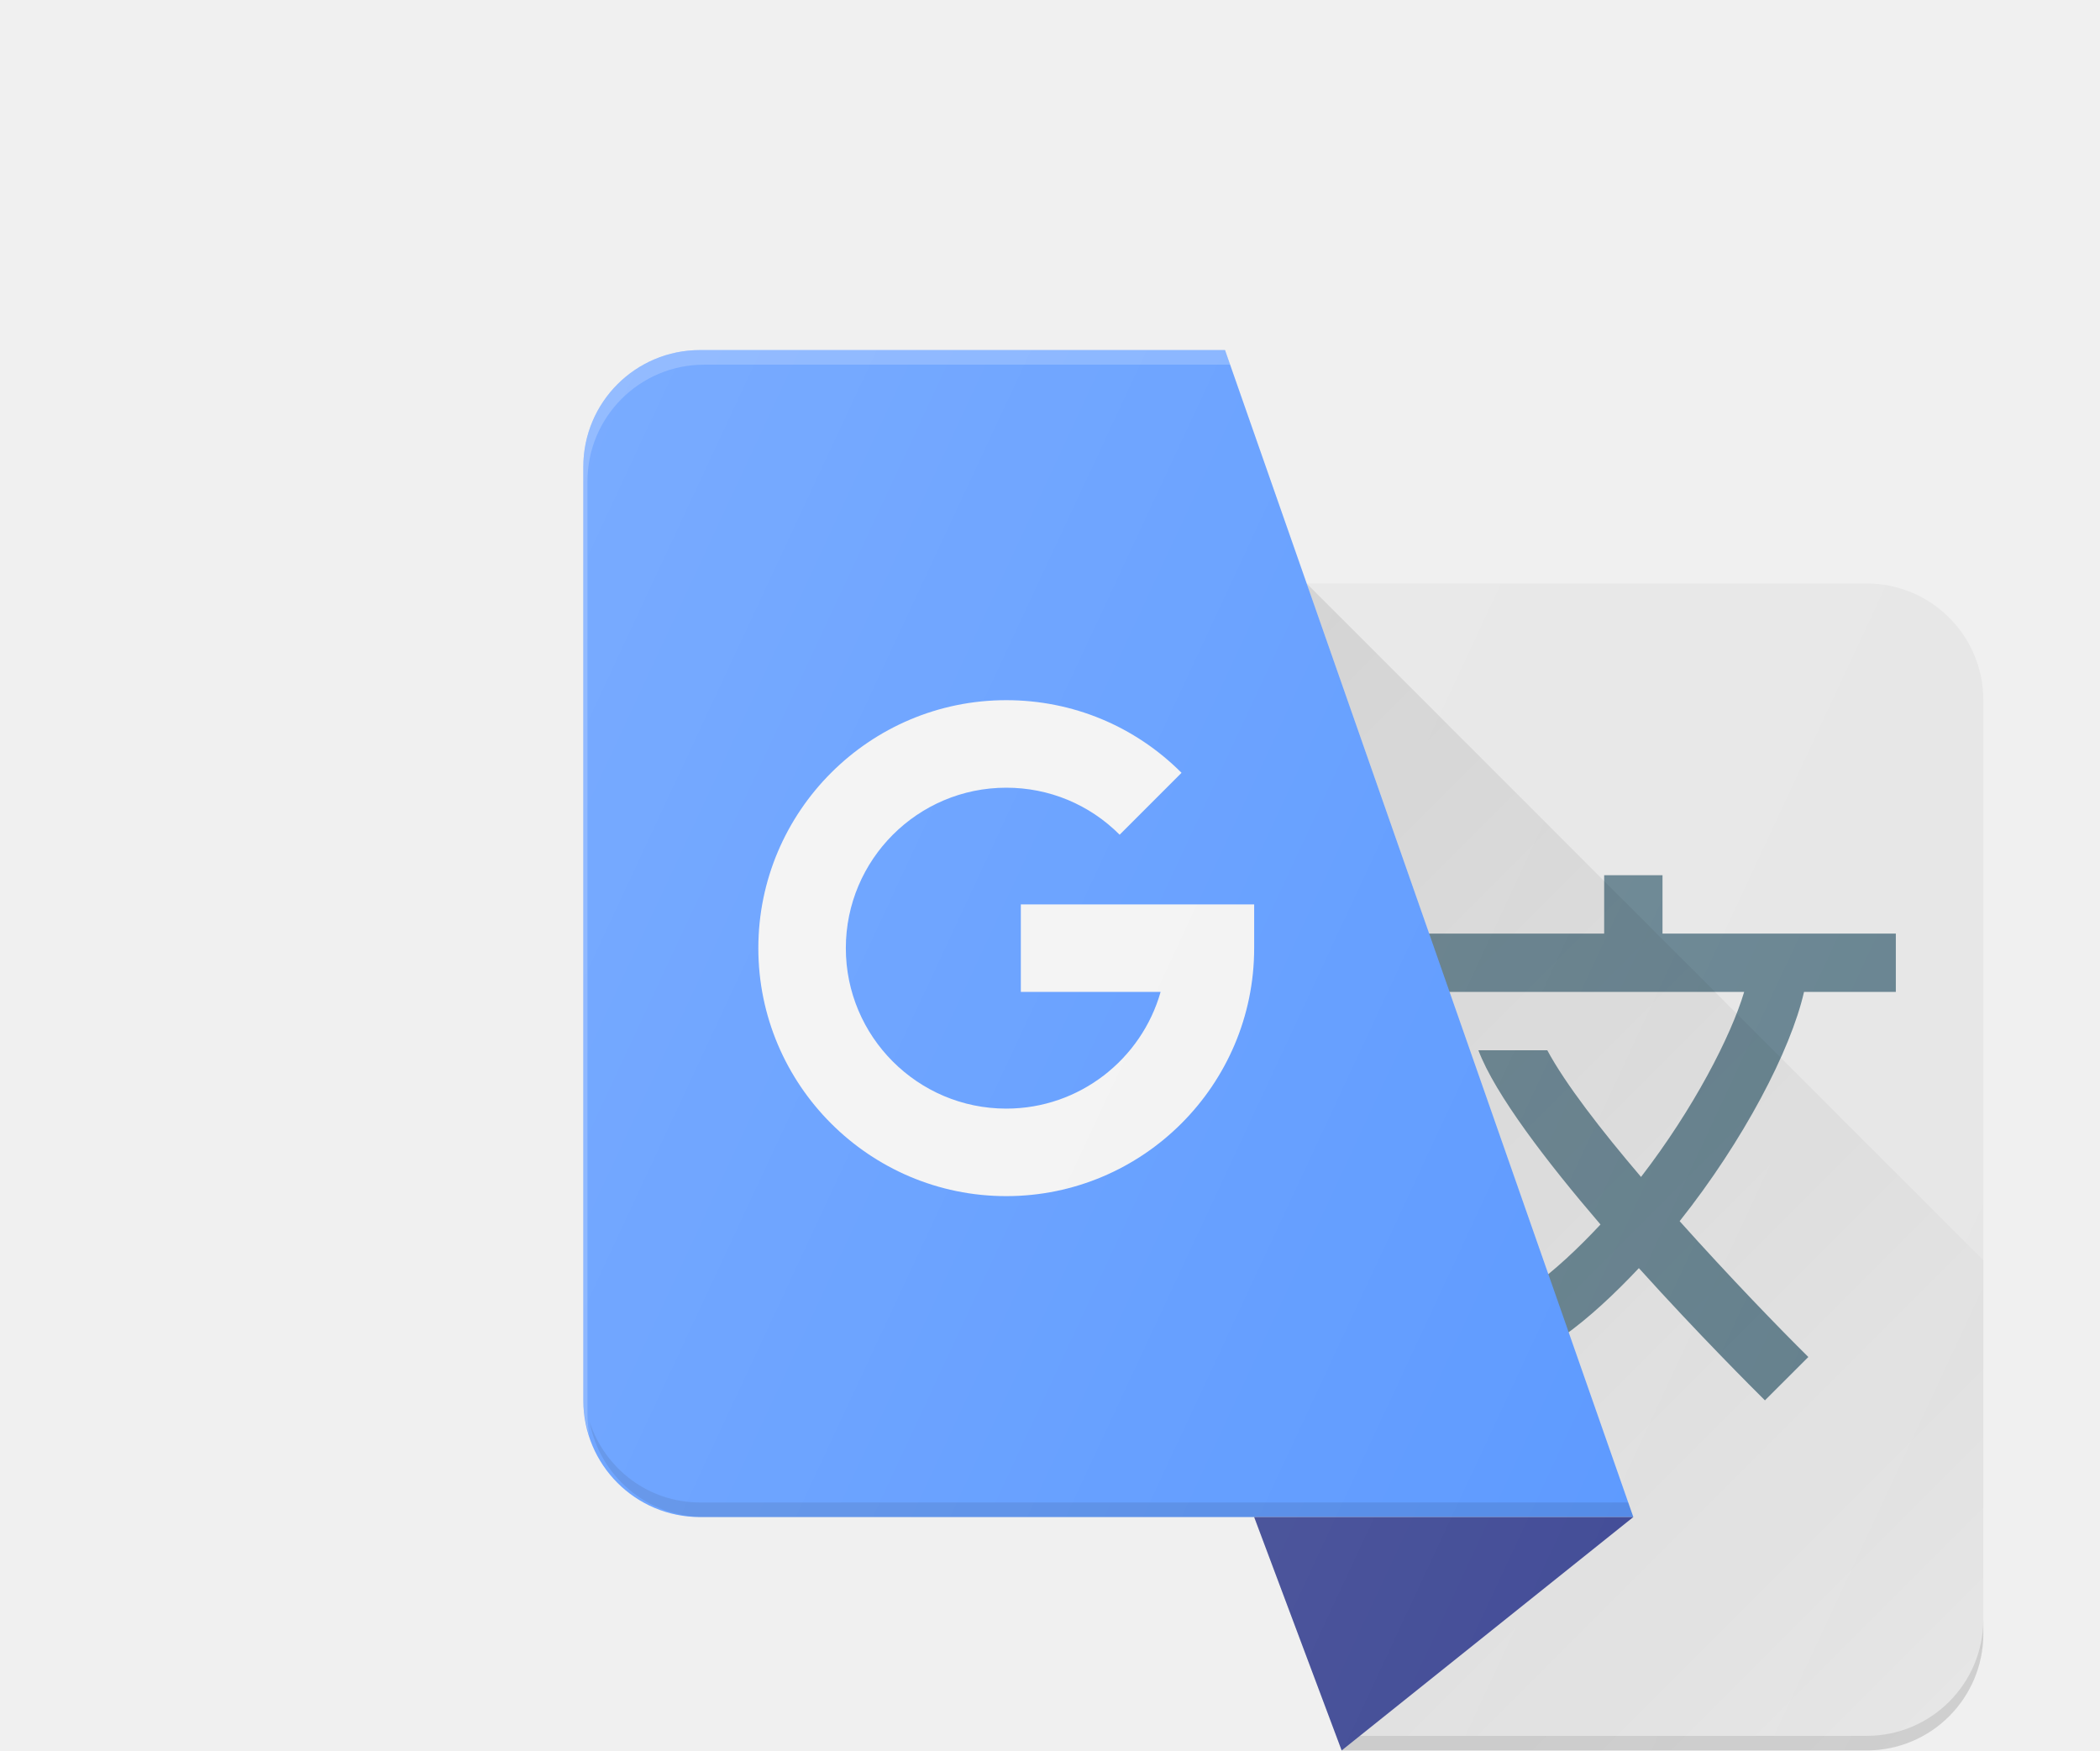
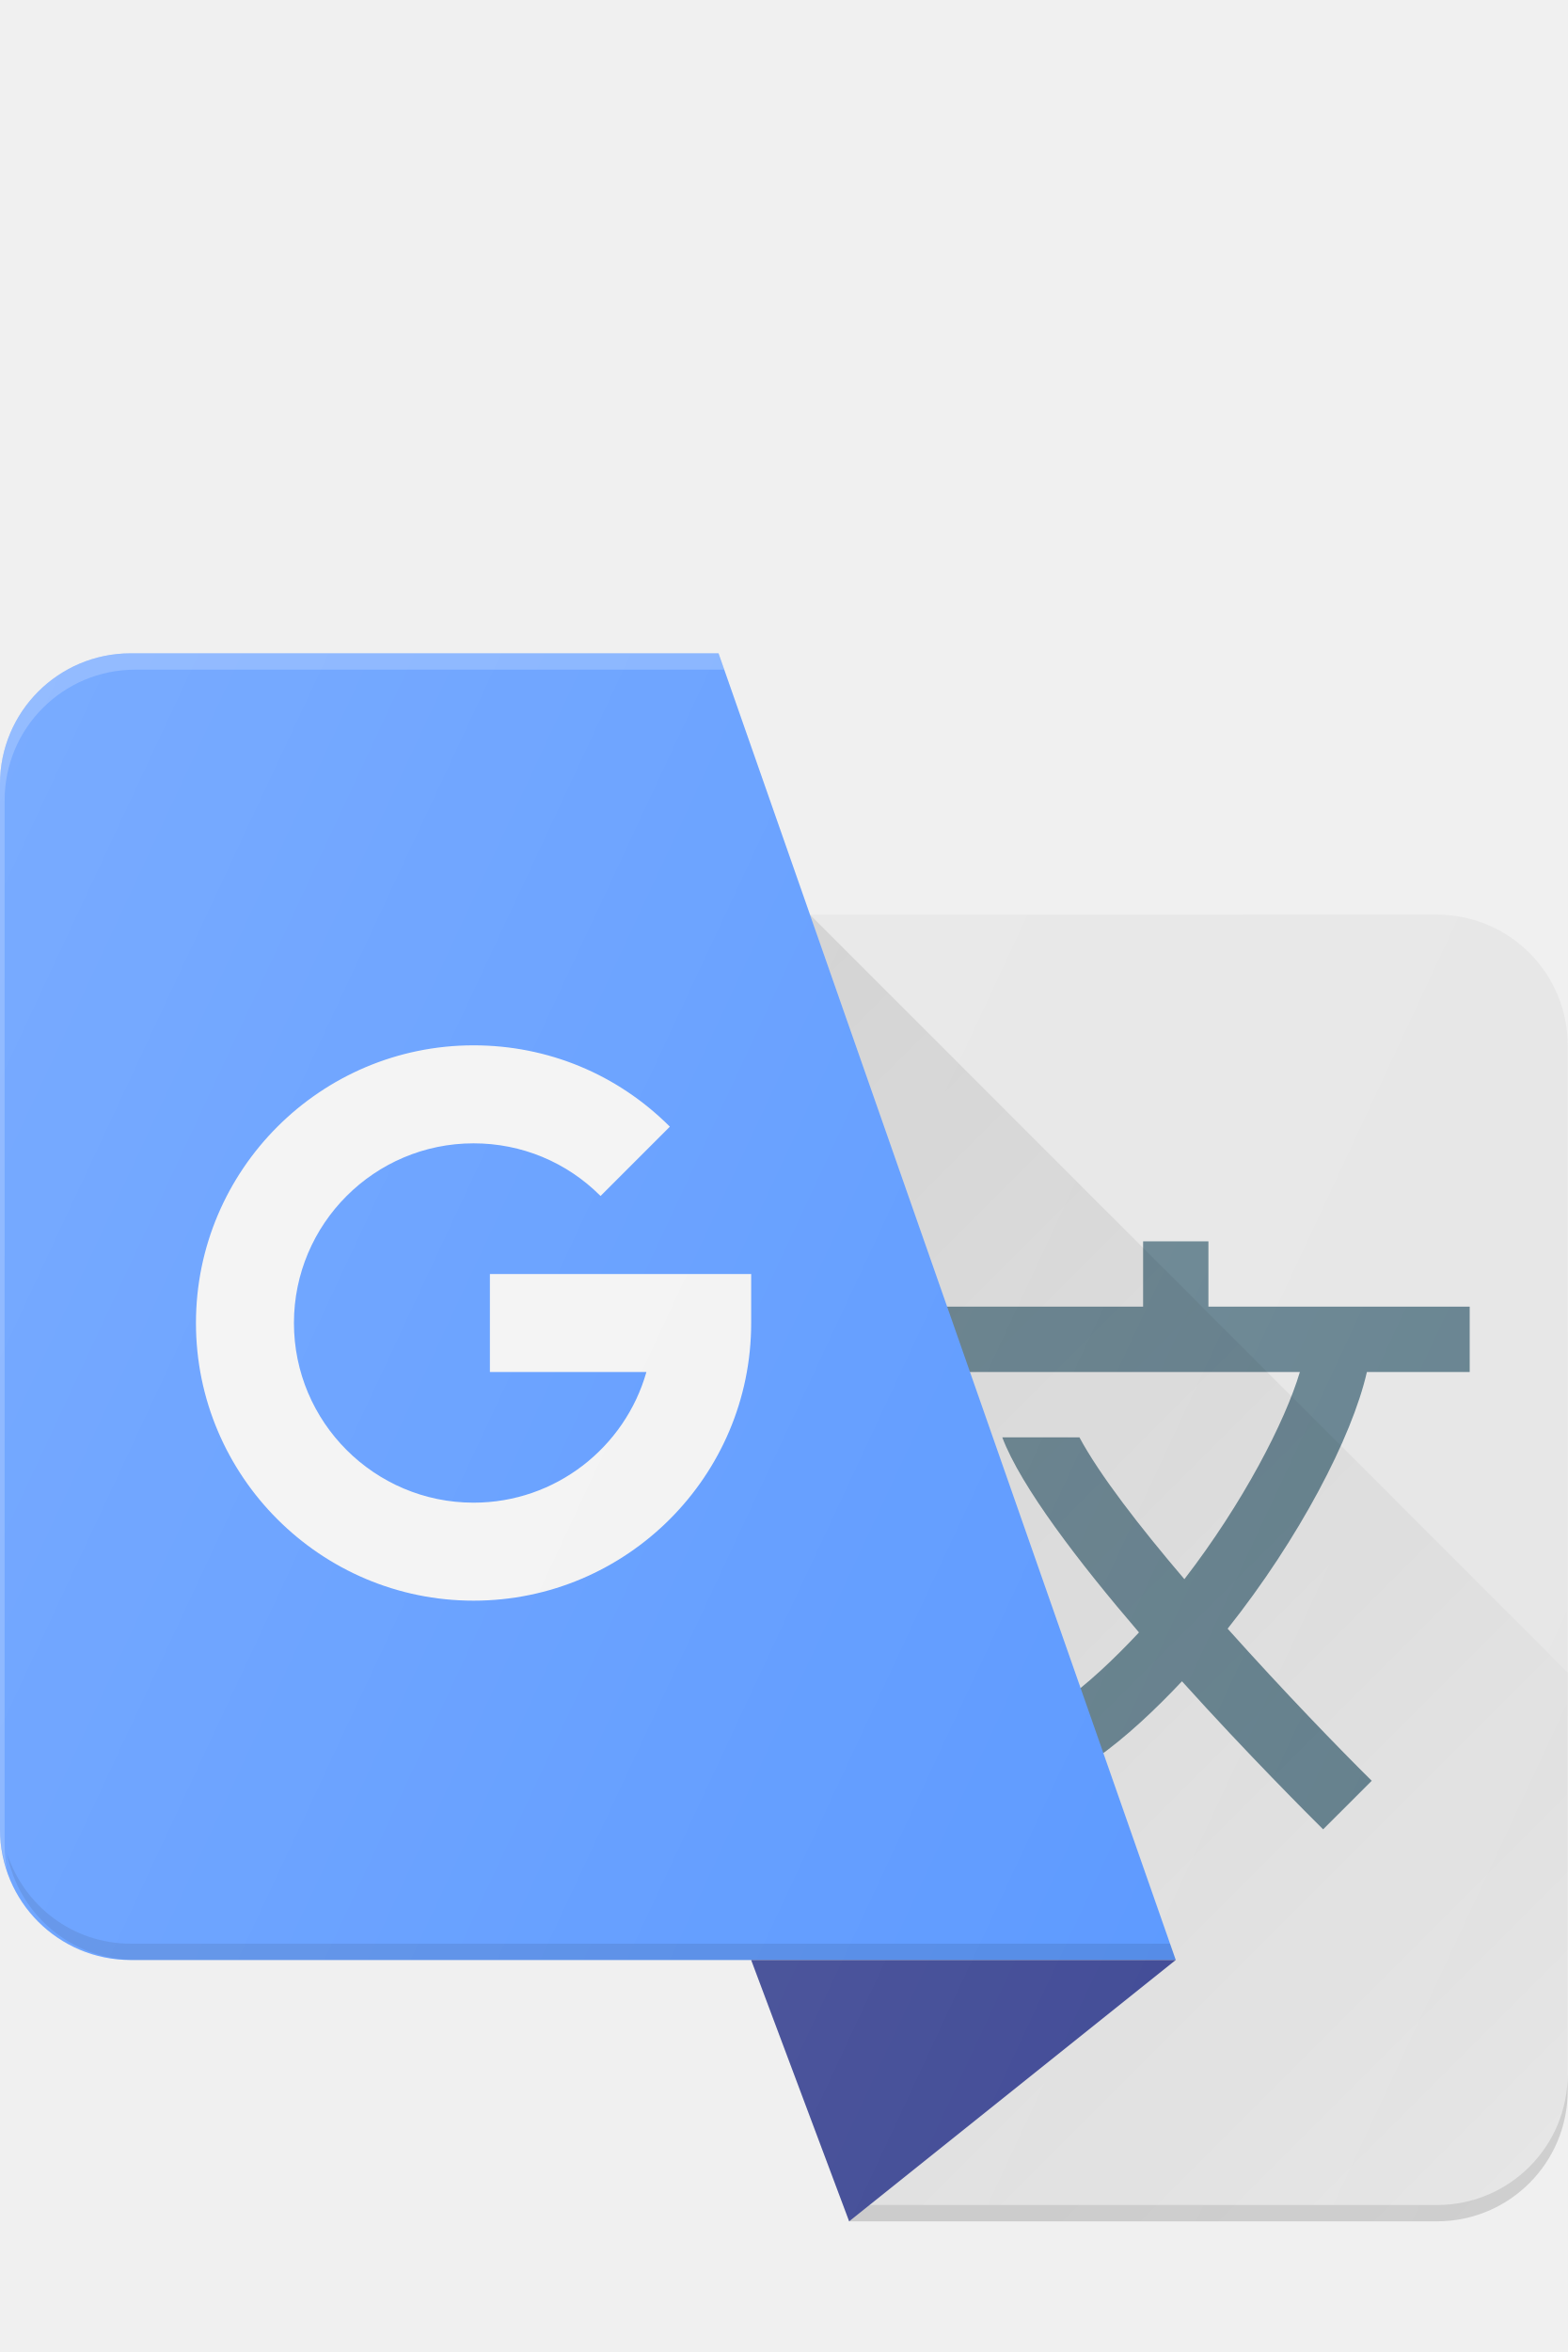
- <svg xmlns="http://www.w3.org/2000/svg" enable-background="new 0 0 24 24" id="Layer_1" version="1.1" viewBox="-10 -6 36 30" xml:space="preserve">
+ <svg xmlns="http://www.w3.org/2000/svg" enable-background="new 0 0 24 24" id="Layer_1" version="1.1" viewBox="0 -10 24 36" xml:space="preserve">
  <g>
    <path d="M5.5,4H22c1.105,0,2,0.895,2,2v16c0,1.105-0.895,2-2,2h-9L5.5,4z" fill="#E6E6E6" />
    <path d="M14,11h5.9c-0.228,0.763-0.87,2.006-1.768,3.171   C17.446,13.366,16.835,12.577,16.525,12H15.344c0.284,0.754,1.177,1.919,2.093,2.986   c-0.383,0.409-0.789,0.795-1.227,1.106c-0.225,0.16-0.278,0.472-0.118,0.697   C16.19,16.927,16.344,17,16.5,17c0.1,0,0.201-0.03,0.289-0.092   c0.456-0.324,0.891-0.734,1.306-1.174C19.108,16.857,20.054,17.8,20.256,18   L21,17.257c-0.494-0.488-1.355-1.377-2.206-2.328   C19.889,13.55,20.699,11.998,20.926,11H22.5v-1h-4V9h-1v1H14V11z" fill="#64818E" />
    <path d="M11,0H2C0.895,0,0,0.895,0,2v16c0,1.105,0.895,2,2,2h16L11,0z" fill="#5796FF" />
    <path d="M13,24h9c1.105,0,2-0.895,2-2v-0.25c0,1.105-0.895,2-2,2h-9V24z" opacity="0.1" />
    <path d="M11,0H2C0.895,0,0,0.895,0,2v16c0,0.218,0.044,0.424,0.108,0.62   C0.085,18.5,0.071,18.377,0.071,18.25v-16c0-1.105,0.895-2,2-2h9.017L11,0z" fill="#FFFFFF" opacity="0.2" />
    <path d="M17.912,19.75H2c-0.887,0-1.63-0.581-1.892-1.38   C0.282,19.297,1.093,20,2.071,20H18L17.912,19.75z" opacity="0.1" />
    <path d="M7.25,14.5C4.907,14.5,3,12.593,3,10.25S4.907,6,7.25,6   c1.135,0,2.203,0.442,3.005,1.245L9.194,8.306C8.675,7.786,7.984,7.5,7.25,7.5   c-1.517,0-2.75,1.233-2.75,2.75S5.733,13,7.25,13c1.256,0,2.319-0.847,2.646-2H7.5V9.5h4v0.75   C11.5,12.593,9.593,14.5,7.25,14.5z" fill="#F2F2F2" />
    <polygon fill="#3C4693" points="18,20 13,24 11.5,20  " />
    <linearGradient gradientUnits="userSpaceOnUse" id="SVGID_1_" x1="7.55" x2="22.764" y1="8.85" y2="24.064">
      <stop offset="0" style="stop-color:#000000;stop-opacity:0.1" />
      <stop offset="1" style="stop-color:#000000;stop-opacity:0" />
    </linearGradient>
    <path d="M12.4,4v0L18,20l-5,4h9c1.105,0,2-0.895,2-2v-6.4L12.4,4z" fill="url(#SVGID_1_)" />
    <linearGradient gradientUnits="userSpaceOnUse" id="SVGID_2_" x1="-1.857" x2="25.857" y1="5.538" y2="18.462">
      <stop offset="0" style="stop-color:#FFFFFF;stop-opacity:0.2" />
      <stop offset="1" style="stop-color:#FFFFFF;stop-opacity:0" />
    </linearGradient>
    <path d="M22,4h-9.6L11,0H2C0.895,0,0,0.895,0,2v16c0,1.105,0.895,2,2,2h9.5l1.5,4h9   c1.105,0,2-0.895,2-2V6C24,4.895,23.105,4,22,4z" fill="url(#SVGID_2_)" />
  </g>
  <g />
  <g />
  <g />
  <g />
  <g />
  <g />
  <g />
  <g />
  <g />
  <g />
  <g />
  <g />
  <g />
  <g />
  <g />
</svg>
